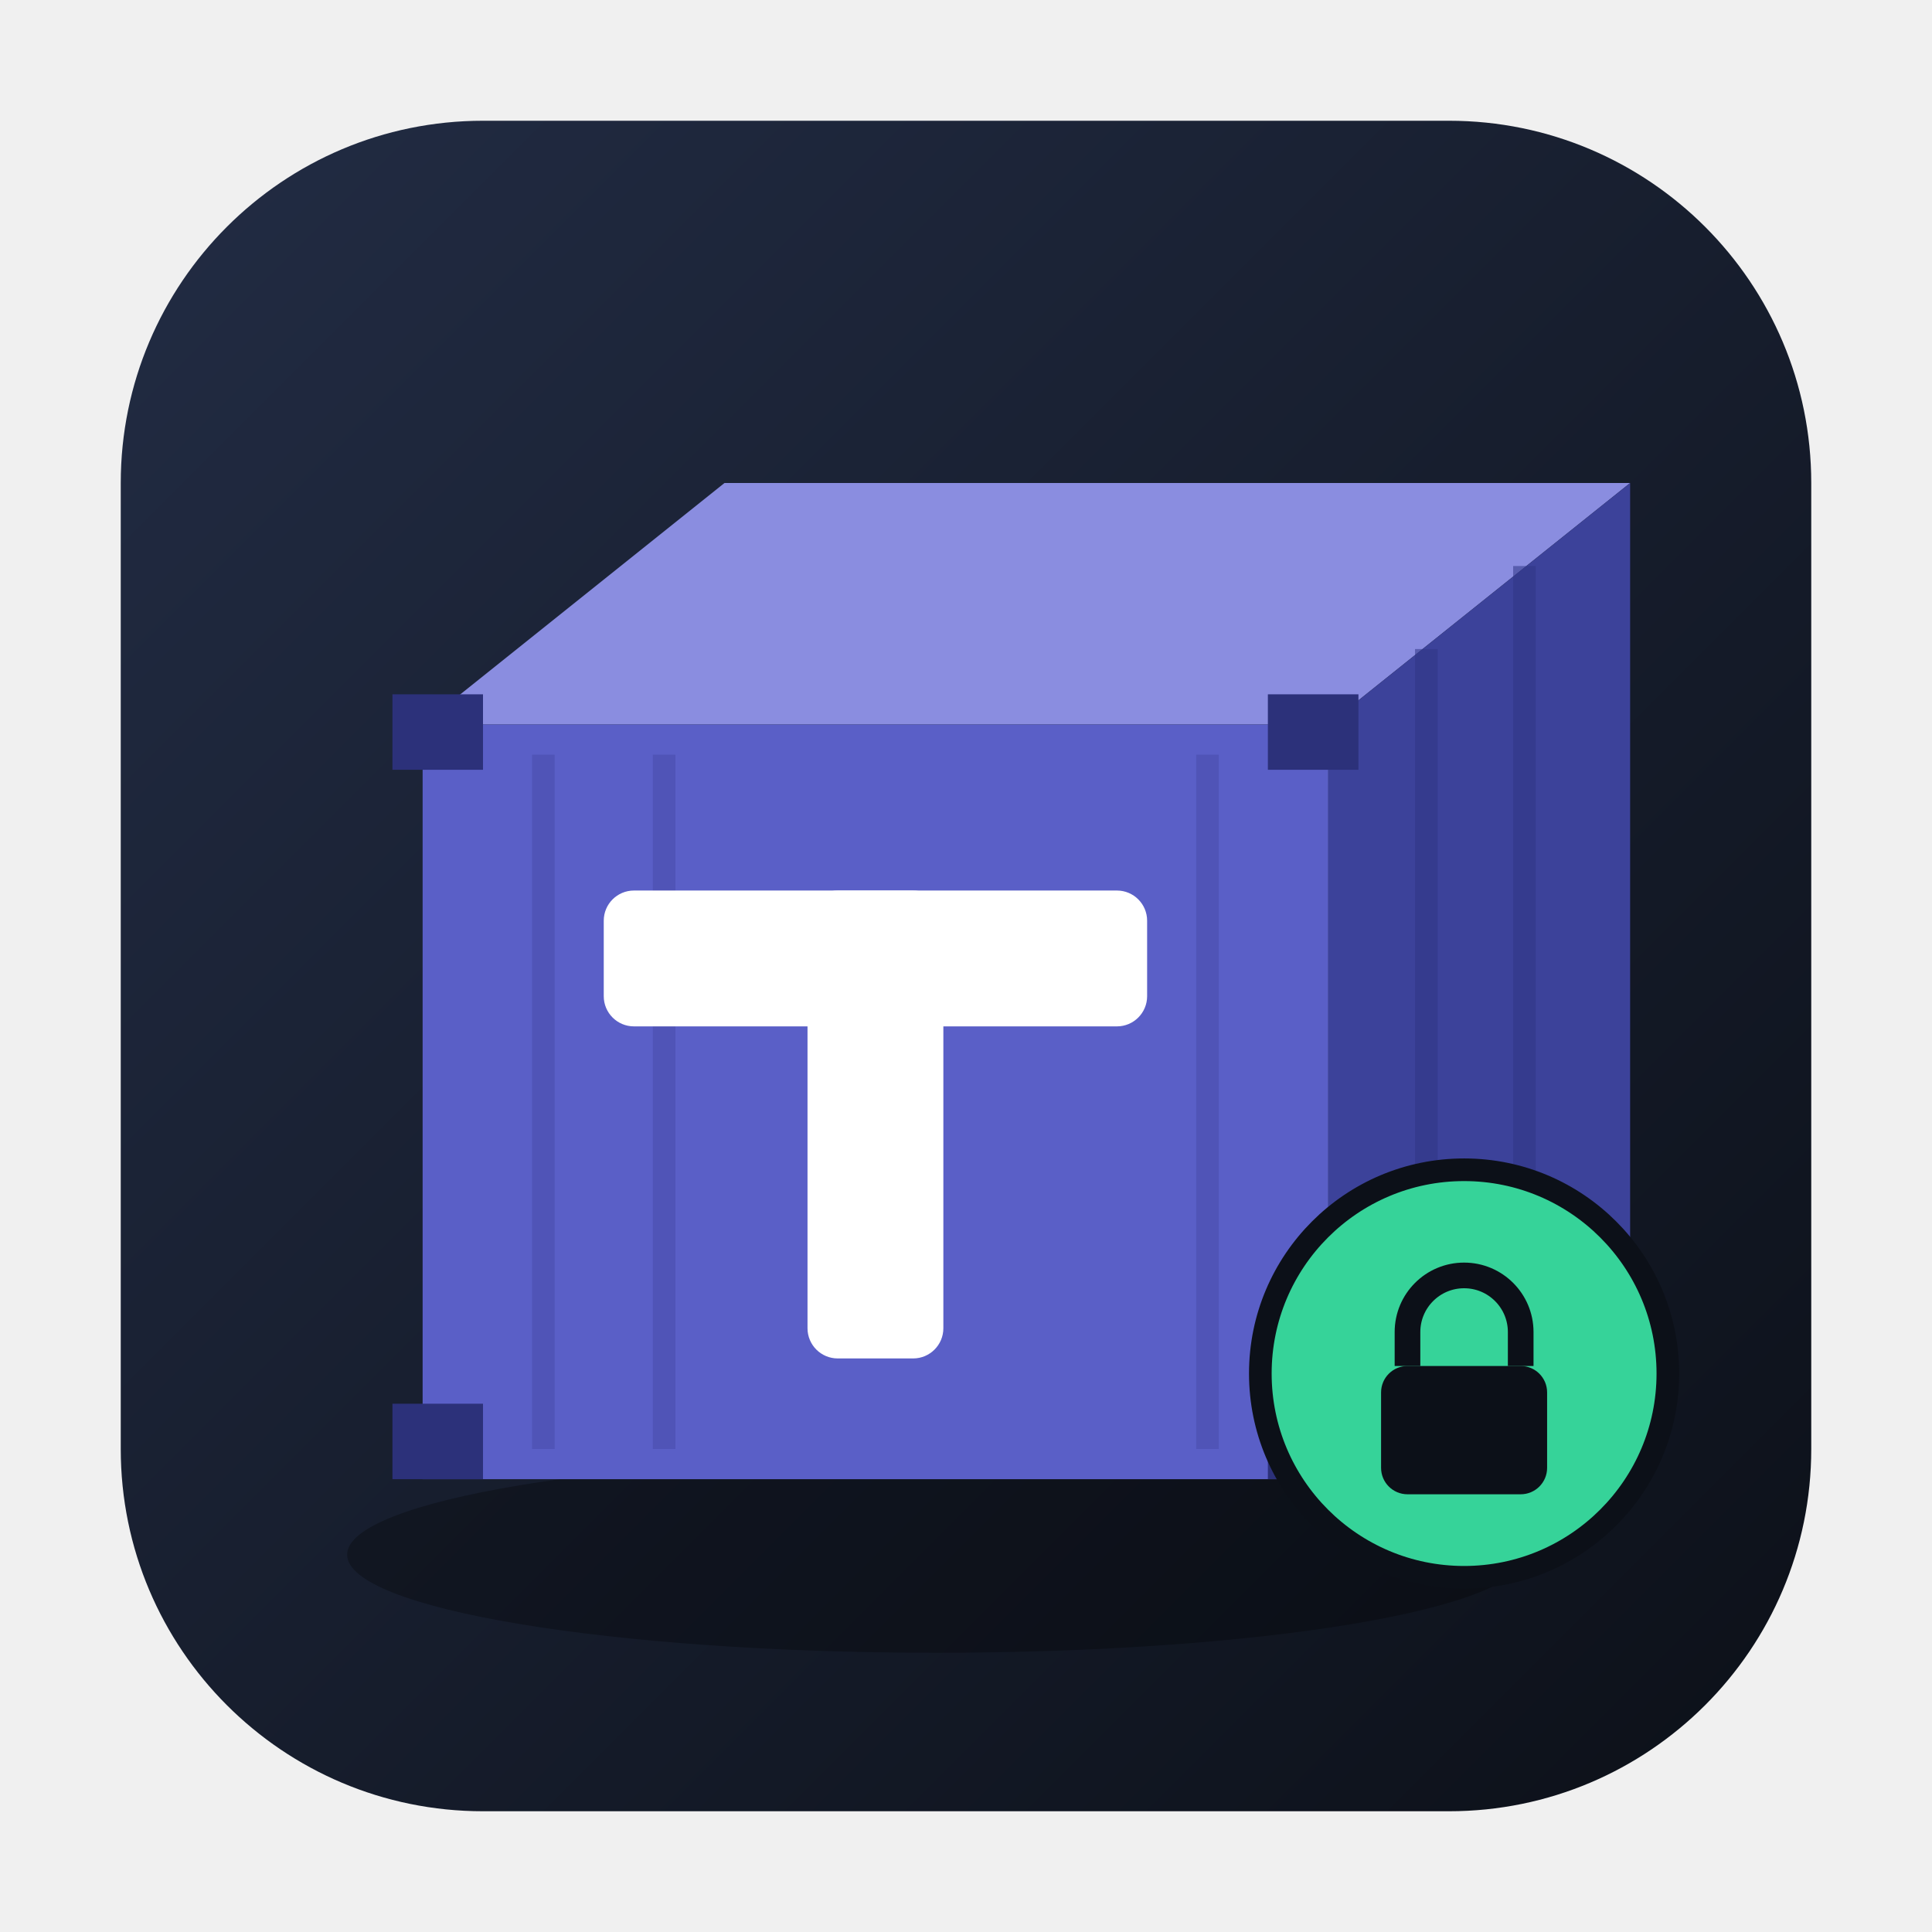
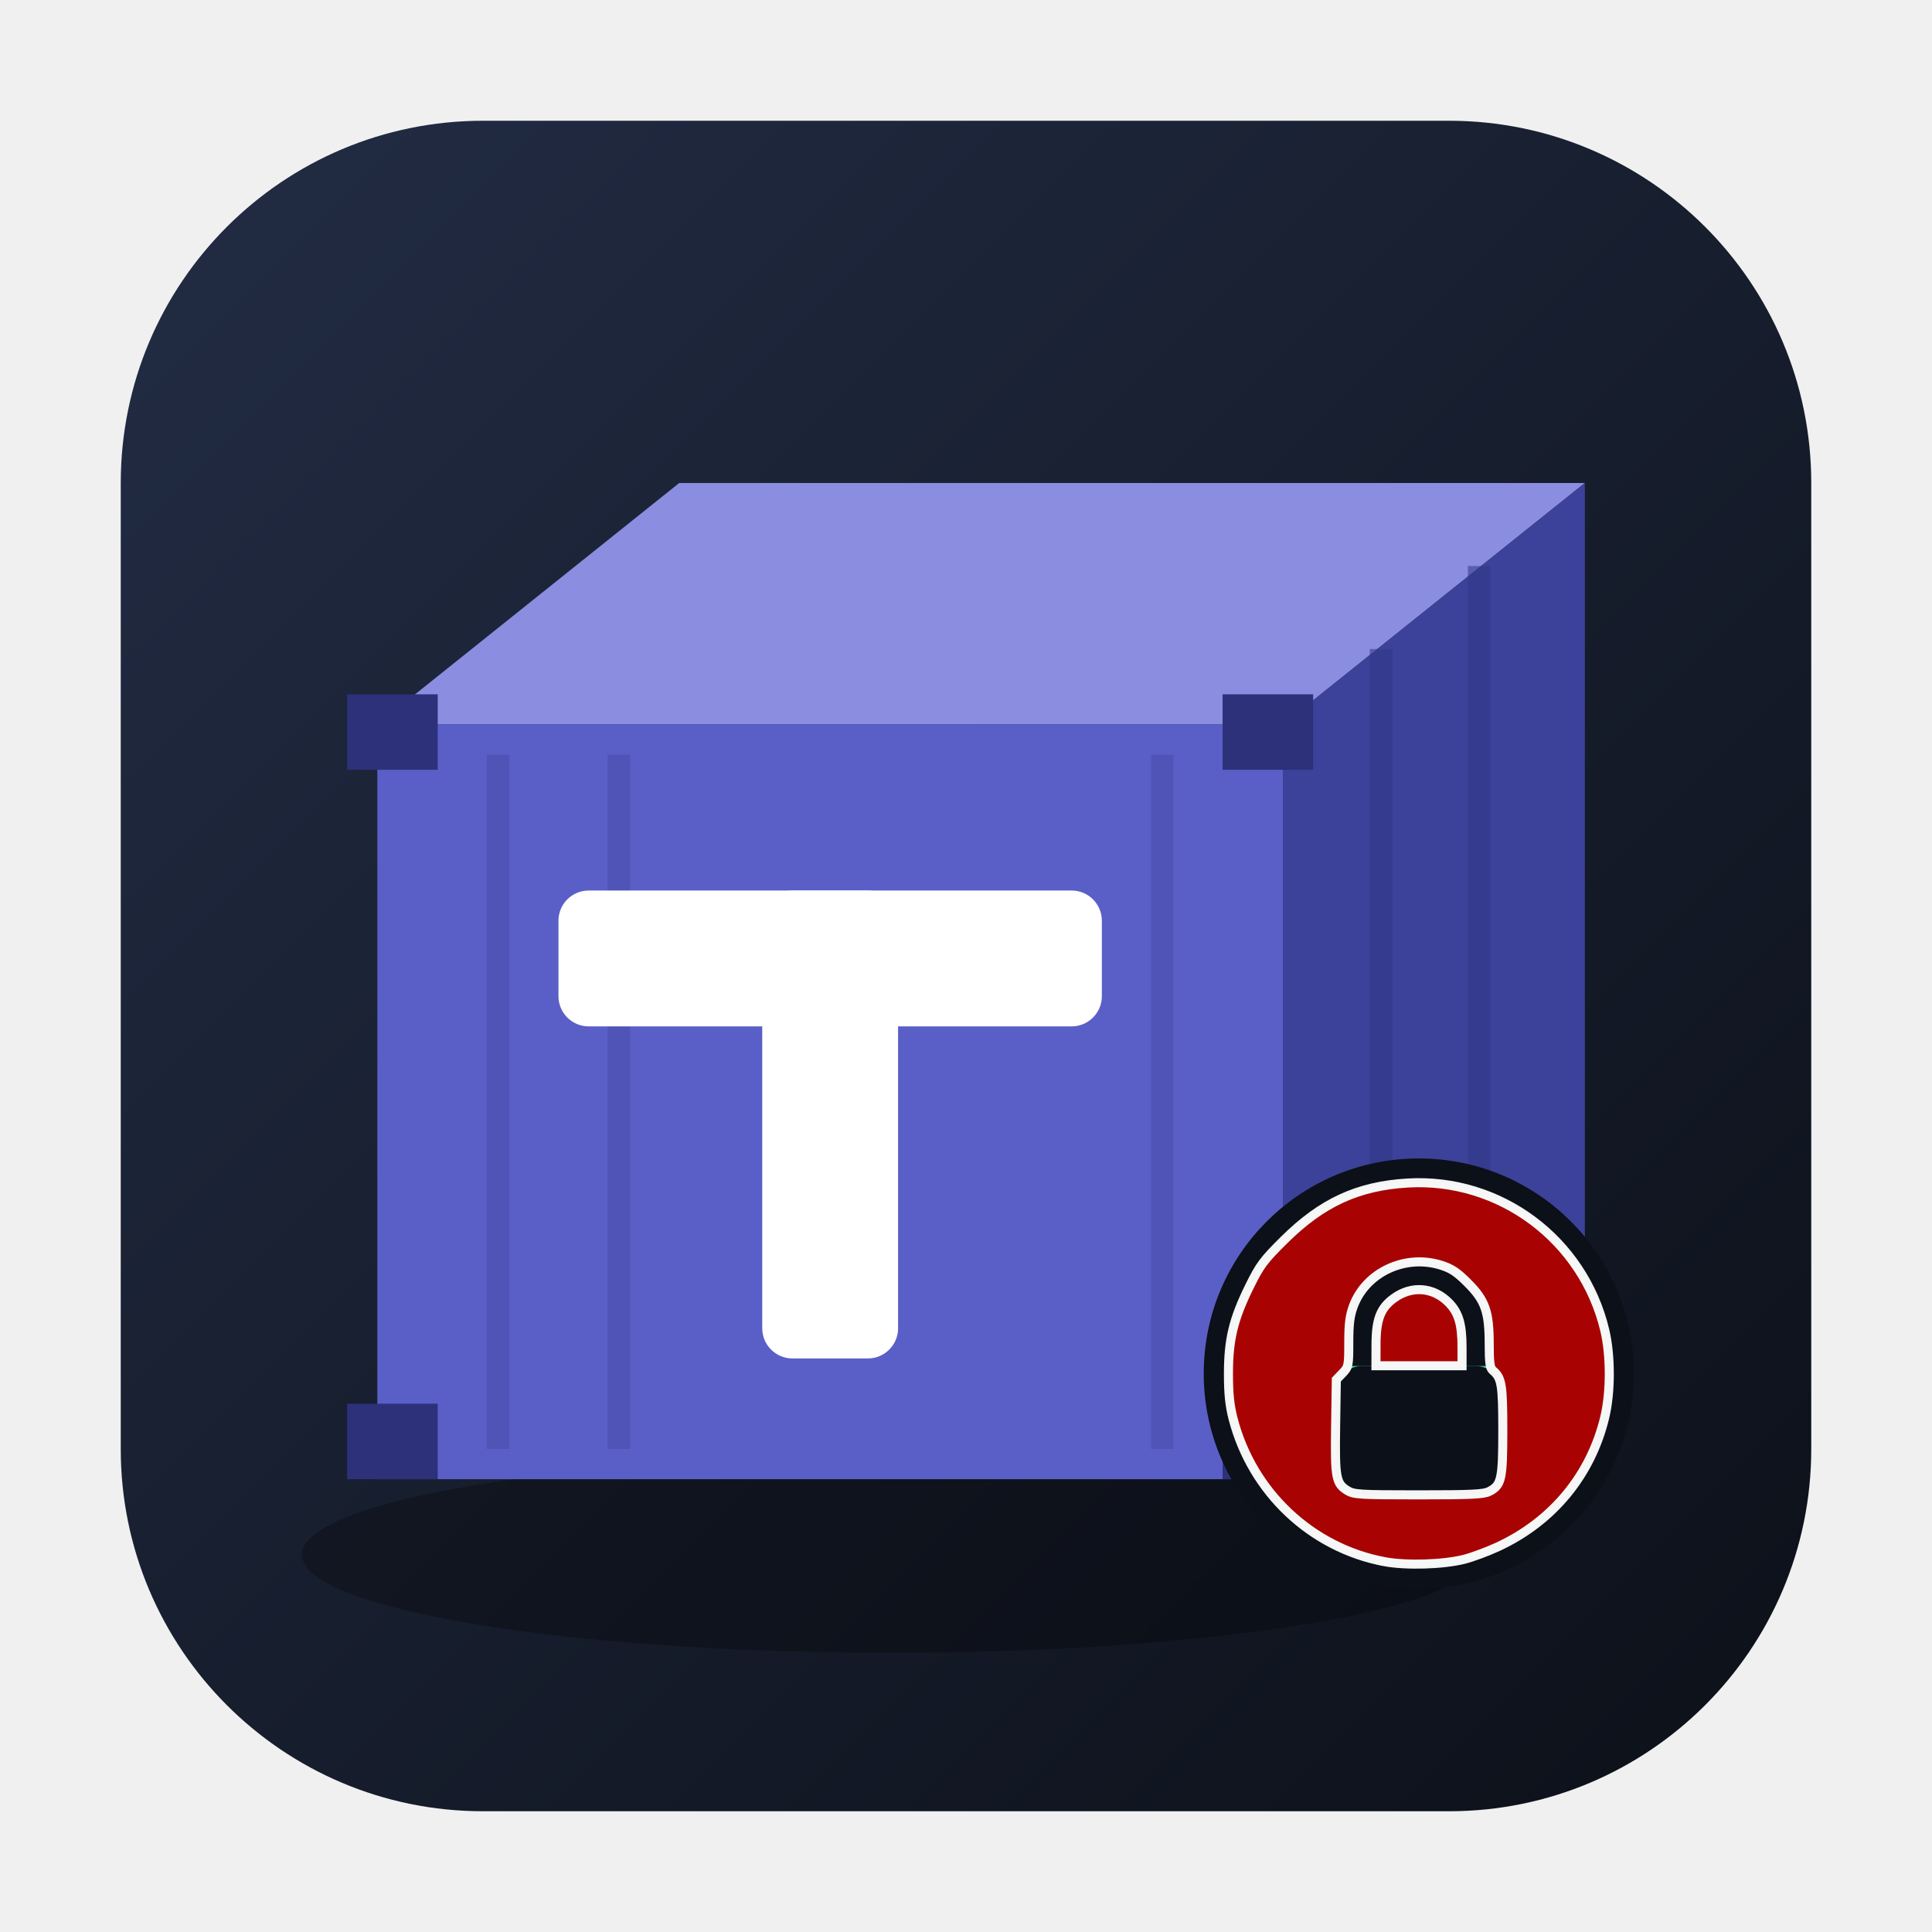
- <svg xmlns="http://www.w3.org/2000/svg" width="256" height="256" viewBox="0 0 256 256">
-   <defs>
+ <svg xmlns="http://www.w3.org/2000/svg" width="256" height="256" viewBox="0 0 256 256" version="1.1" id="svg57">
+   <defs id="defs7">
    <linearGradient id="bg" x1="0" y1="0" x2="1" y2="1">
-       <stop offset="0" stop-color="#222c44" />
-       <stop offset="1" stop-color="#0c1018" />
+       <stop offset="0" stop-color="#222c44" id="stop2" />
+       <stop offset="1" stop-color="#0c1018" id="stop4" />
    </linearGradient>
  </defs>
-   <rect x="16" y="16" width="224" height="224" rx="48" fill="url(#bg)" />
-   <ellipse cx="124" cy="206" rx="78" ry="13" fill="#000000" opacity="0.28" />
-   <polygon points="56,96 96,64 216,64 176,96" fill="#8a8de0" />
-   <polygon points="176,96 216,64 216,164 176,196" fill="#3c429a" />
-   <polygon points="56,96 176,96 176,196 56,196" fill="#5a5fc7" />
-   <g stroke="#454aa8" stroke-width="3" opacity="0.5">
-     <line x1="72" y1="100" x2="72" y2="192" />
-     <line x1="88" y1="100" x2="88" y2="192" />
-     <line x1="160" y1="100" x2="160" y2="192" />
+   <rect x="16" y="16" width="224" height="224" rx="48" fill="url(#bg)" id="rect9" />
+   <ellipse cx="118" cy="206" rx="78" ry="13" fill="#000000" opacity="0.28" id="ellipse11" />
+   <polygon points="96,64 216,64 176,96 56,96 " fill="#8a8de0" id="polygon13" transform="translate(-6)" />
+   <polygon points="216,64 216,164 176,196 176,96 " fill="#3c429a" id="polygon15" transform="translate(-6)" />
+   <polygon points="176,96 176,196 56,196 56,96 " fill="#5a5fc7" id="polygon17" transform="translate(-6)" />
+   <g stroke="#454aa8" stroke-width="3" opacity="0.5" id="g25" transform="translate(-6)">
+     <line x1="72" y1="100" x2="72" y2="192" id="line19" />
+     <line x1="88" y1="100" x2="88" y2="192" id="line21" />
+     <line x1="160" y1="100" x2="160" y2="192" id="line23" />
  </g>
-   <g stroke="#2f3585" stroke-width="3" opacity="0.55">
-     <line x1="189" y1="86" x2="189" y2="186" />
-     <line x1="202" y1="75" x2="202" y2="175" />
+   <g stroke="#2f3585" stroke-width="3" opacity="0.55" id="g31" transform="translate(-6)">
+     <line x1="189" y1="86" x2="189" y2="186" id="line27" />
+     <line x1="202" y1="75" x2="202" y2="175" id="line29" />
  </g>
-   <g fill="#2c317a">
-     <rect x="52" y="92" width="12" height="10" />
-     <rect x="168" y="92" width="12" height="10" />
-     <rect x="52" y="186" width="12" height="10" />
-     <rect x="168" y="186" width="12" height="10" />
+   <g fill="#2c317a" id="g41" transform="translate(-6)">
+     <rect x="52" y="92" width="12" height="10" id="rect33" />
+     <rect x="168" y="92" width="12" height="10" id="rect35" />
+     <rect x="52" y="186" width="12" height="10" id="rect37" />
+     <rect x="168" y="186" width="12" height="10" id="rect39" />
  </g>
-   <g fill="#ffffff">
-     <rect x="80" y="118" width="72" height="18" rx="4" />
-     <rect x="107" y="118" width="18" height="62" rx="4" />
+   <g fill="#ffffff" id="g47" transform="translate(-6)">
+     <rect x="80" y="118" width="72" height="18" rx="4" id="rect43" />
+     <rect x="107" y="118" width="18" height="62" rx="4" id="rect45" />
  </g>
-   <g transform="translate(170,158)">
-     <circle cx="24" cy="24" r="27" fill="#36d399" stroke="#0c1018" stroke-width="3" />
-     <rect x="13" y="23" width="22" height="17" rx="3.5" fill="#0c1018" />
-     <path d="M16.5 23 v-4.5 a7.5 7.5 0 0 1 15 0 V23" fill="none" stroke="#0c1018" stroke-width="3.4" />
+   <g transform="translate(164,158)" id="g55">
+     <circle cx="24" cy="24" r="27" fill="#36d399" stroke="#0c1018" stroke-width="3" id="circle49" />
+     <rect x="13" y="23" width="22" height="17" rx="3.5" fill="#0c1018" id="rect51" />
+     <path d="m 16.5,23 v -4.5 a 7.5,7.5 0 0 1 15,0 V 23" fill="none" stroke="#0c1018" stroke-width="3.4" id="path53" />
  </g>
+   <path style="opacity:0.983;fill:#aa0000;stroke:#f9f9f9;stroke-width:1.2" d="m 183.416,206.923 c -9.676,-1.833 -17.496,-9.216 -20.016,-18.899 -0.465,-1.787 -0.625,-3.322 -0.625,-6.002 0,-4.519 0.652,-7.224 2.784,-11.555 1.387,-2.818 1.872,-3.469 4.581,-6.152 5.022,-4.976 9.771,-7.166 16.384,-7.558 12.213,-0.724 23.238,7.498 26.108,19.468 0.807,3.368 0.81,8.216 0.007,11.568 -1.837,7.663 -6.899,13.799 -14.157,17.161 -1.377,0.638 -3.382,1.383 -4.455,1.657 -2.796,0.712 -7.737,0.858 -10.611,0.313 z m 13.922,-9.3 c 1.621,-0.838 1.791,-1.608 1.791,-8.098 0,-6.062 -0.15,-6.957 -1.331,-7.937 -0.371,-0.308 -0.47,-1.041 -0.47,-3.47 0,-4.309 -0.52,-5.795 -2.838,-8.117 -1.441,-1.444 -2.176,-1.93 -3.573,-2.364 -4.733,-1.472 -9.91,0.943 -11.578,5.402 -0.483,1.29 -0.619,2.356 -0.619,4.852 0,3.081 -0.03,3.23 -0.825,4.059 l -0.825,0.861 -0.093,6.179 c -0.102,6.834 0.036,7.589 1.569,8.523 0.847,0.516 1.638,0.564 9.418,0.565 7.006,9e-4 8.647,-0.079 9.374,-0.454 z" id="path411" />
+   <path style="opacity:0.983;fill:#aa0000;stroke:#f9f9f9;stroke-width:1.2" d="m 182.329,178.195 c 0.008,-3.389 0.583,-4.881 2.383,-6.184 2.332,-1.689 5.189,-1.468 7.215,0.557 1.34,1.34 1.801,2.866 1.801,5.962 v 2.441 h -5.702 -5.702 z" id="path413" />
</svg>
